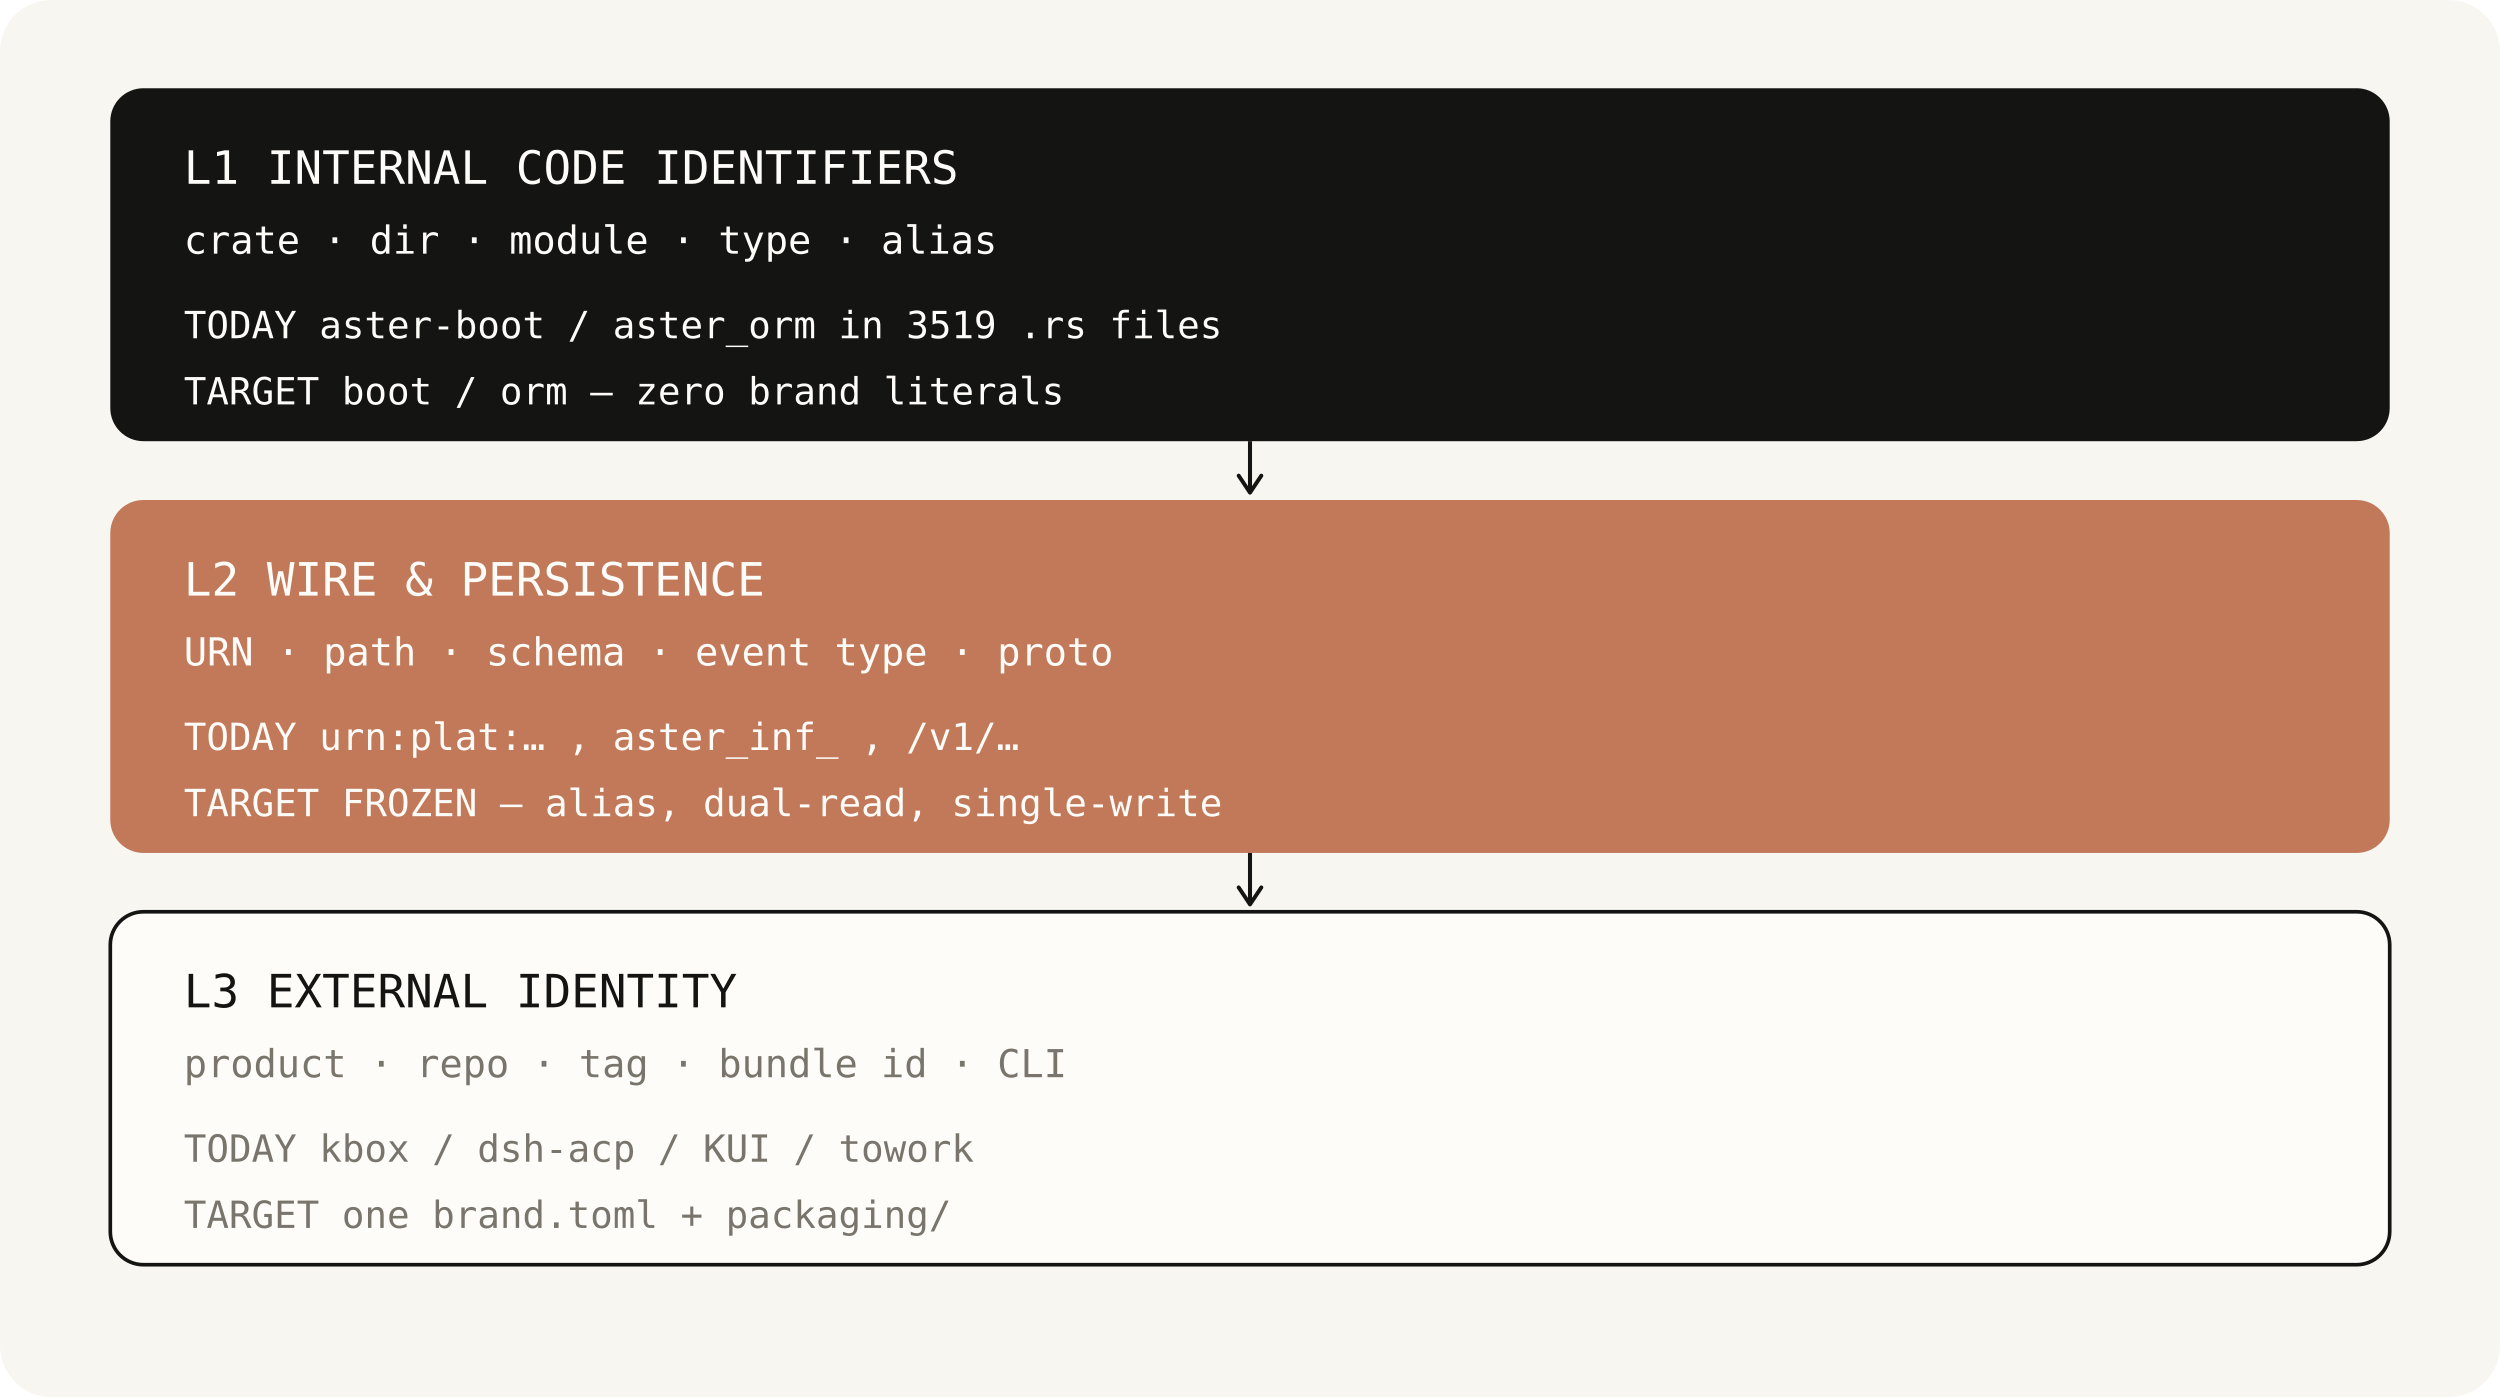
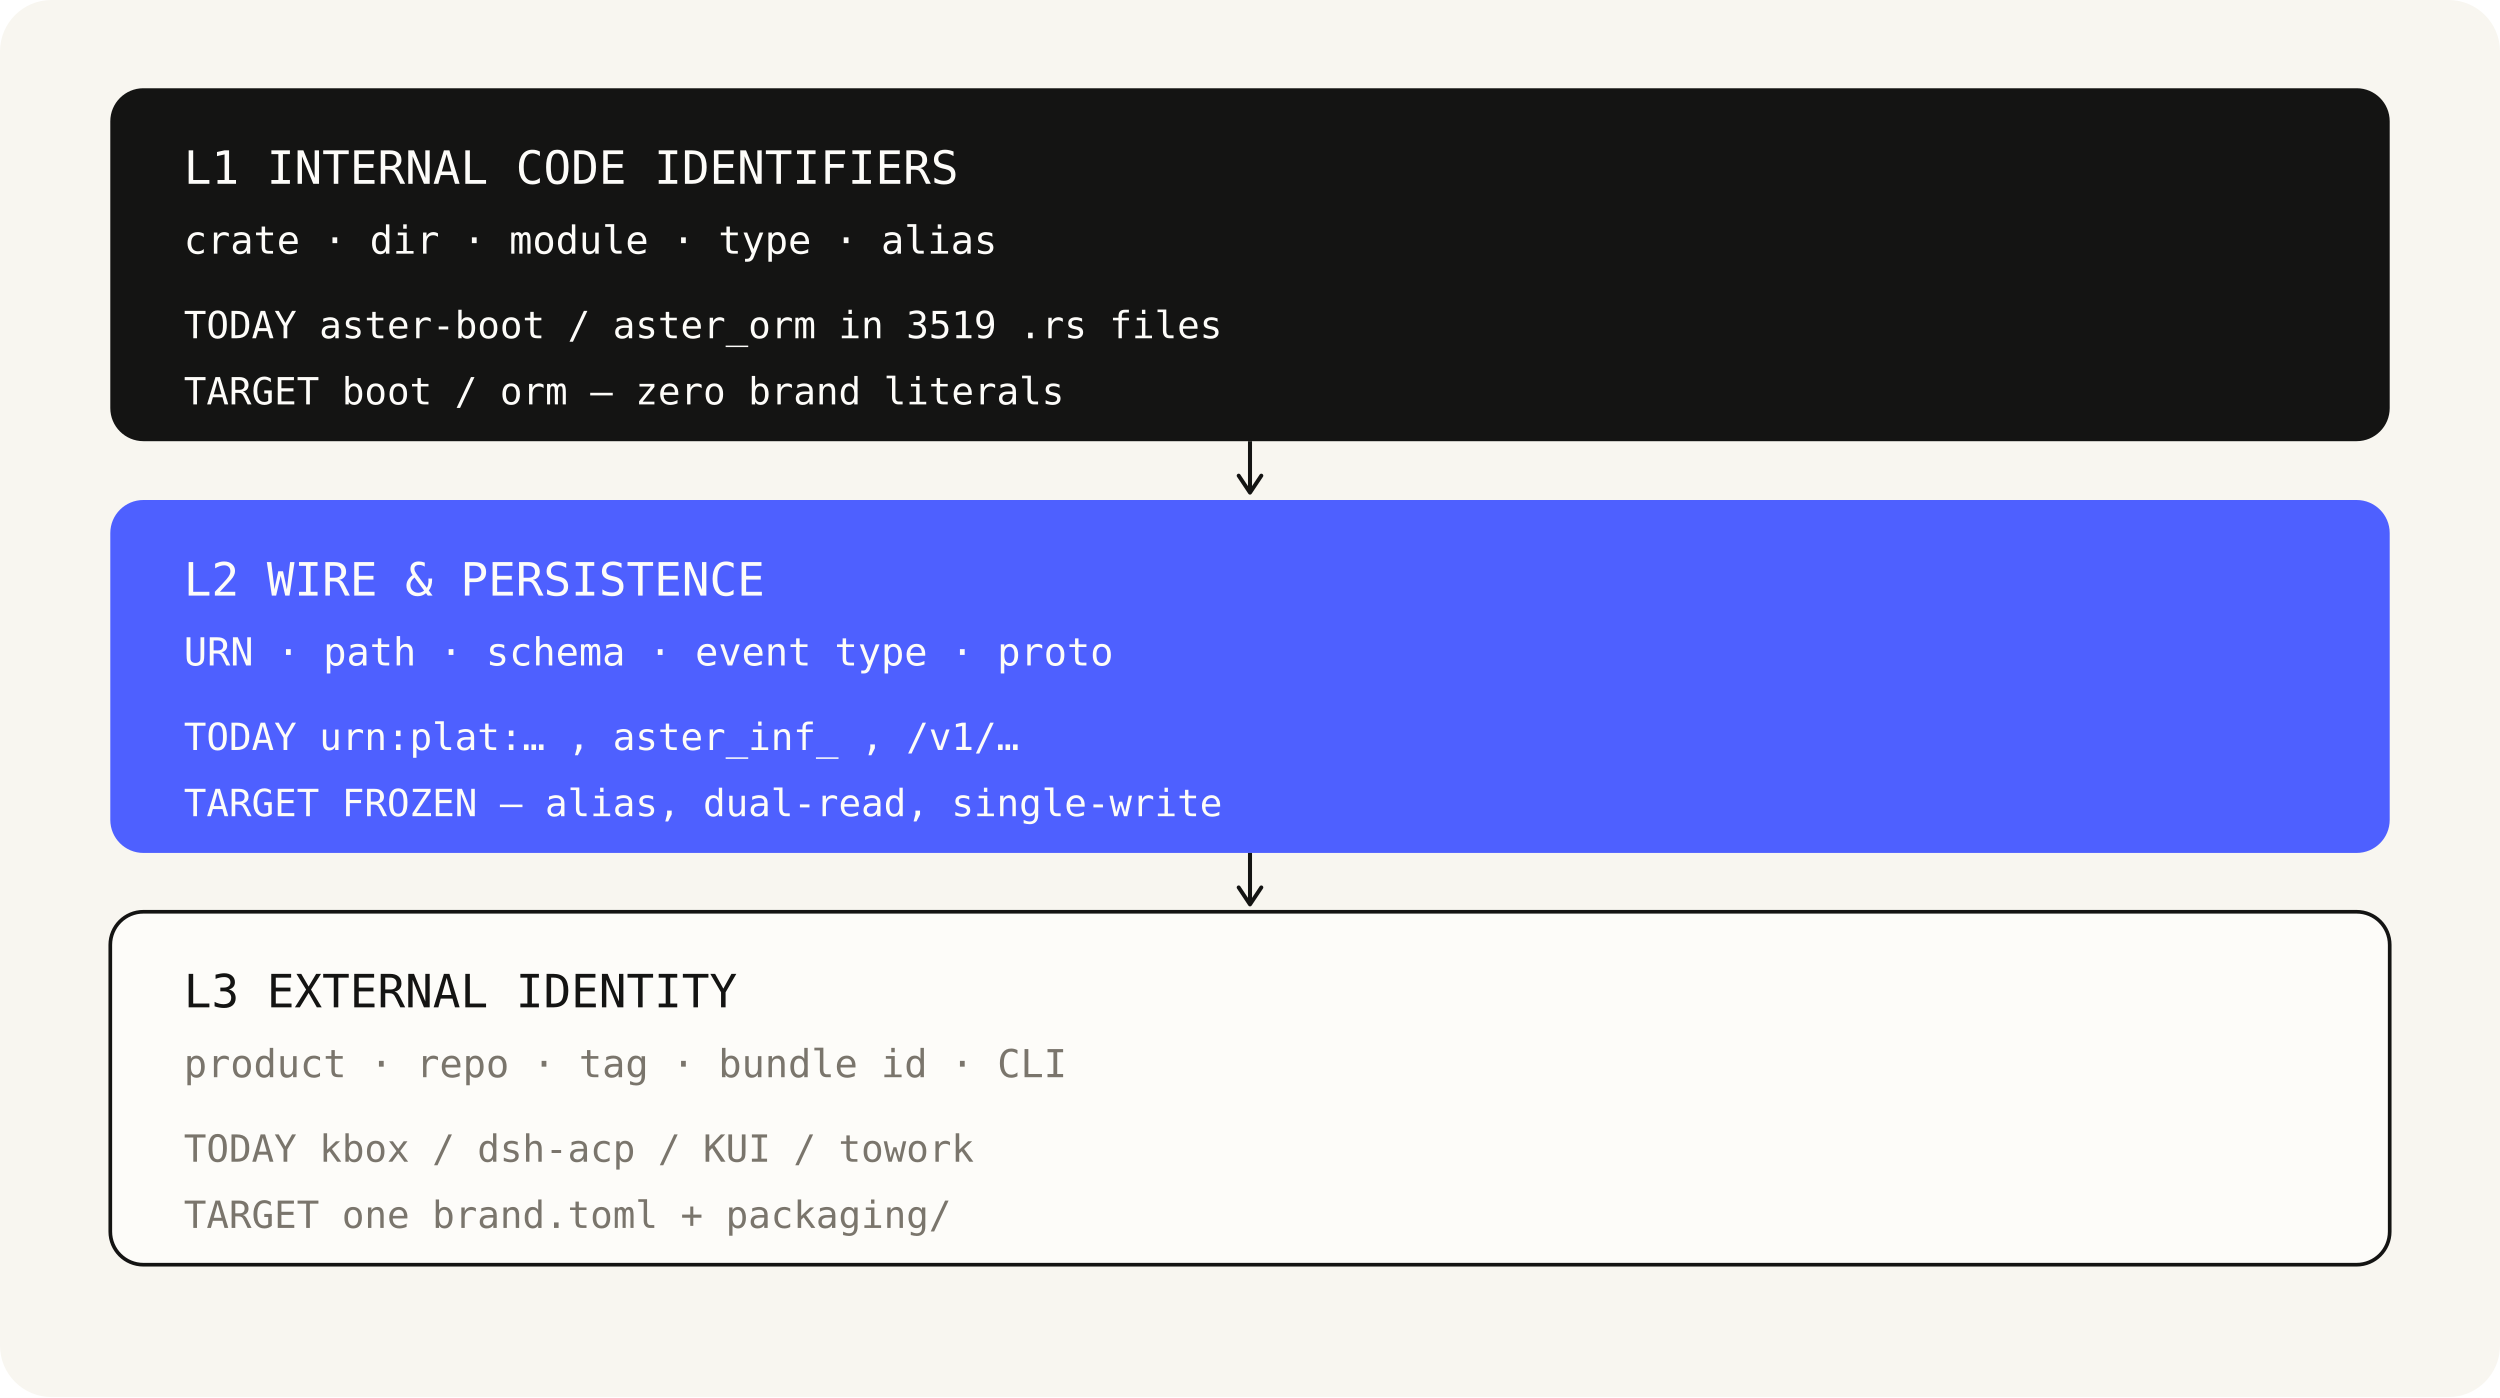
<svg xmlns="http://www.w3.org/2000/svg" viewBox="0 0 680 380" width="680" height="380" role="img">
  <defs>
    <marker id="nA" viewBox="0 0 10 10" refX="8" refY="5" markerWidth="7" markerHeight="7" orient="auto-start-reverse">
      <path d="M2 1L8 5L2 9" fill="none" stroke="#141413" stroke-width="1.4" stroke-linecap="round" stroke-linejoin="round" />
    </marker>
  </defs>
  <rect x="0" y="0" width="680" height="380" rx="14" fill="#F8F6F0" />
  <g font-family="Menlo, SFMono-Regular, Consolas, monospace">
    <rect x="30" y="24" width="620" height="96" rx="9" fill="#141413" />
    <text x="50" y="50" font-size="12.5" fill="#FDFCF9" text-anchor="start">L1  INTERNAL CODE IDENTIFIERS</text>
    <text x="50" y="69" font-size="10.5" fill="#FDFCF9" text-anchor="start">crate · dir · module · type · alias</text>
    <text x="50" y="92" font-size="10.2" fill="#FDFCF9" text-anchor="start">TODAY  aster-boot / aster_orm in 3519 .rs files</text>
    <text x="50" y="110" font-size="10.2" fill="#FDFCF9" text-anchor="start">TARGET  boot / orm — zero brand literals</text>
    <path d="M340 120 L340 134" fill="none" stroke="#141413" stroke-width="1.1" marker-end="url(#nA)" />
-     <rect x="30" y="136" width="620" height="96" rx="9" fill="#C2795A" />
+     <rect x="30" y="136" width="620" height="96" rx="9" fill="#4E60FF" />
    <text x="50" y="162" font-size="12.5" fill="#FDFCF9" text-anchor="start">L2  WIRE &amp; PERSISTENCE</text>
    <text x="50" y="181" font-size="10.5" fill="#FDFCF9" text-anchor="start">URN · path · schema · event type · proto</text>
    <text x="50" y="204" font-size="10.2" fill="#FDFCF9" text-anchor="start">TODAY  urn:plat:… , aster_inf_ , /v1/…</text>
    <text x="50" y="222" font-size="10.2" fill="#FDFCF9" text-anchor="start">TARGET  FROZEN — alias, dual-read, single-write</text>
    <path d="M340 232 L340 246" fill="none" stroke="#141413" stroke-width="1.1" marker-end="url(#nA)" />
    <rect x="30" y="248" width="620" height="96" rx="9" fill="#FDFCF9" stroke="#141413" stroke-width="1" />
    <text x="50" y="274" font-size="12.5" fill="#141413" text-anchor="start">L3  EXTERNAL IDENTITY</text>
    <text x="50" y="293" font-size="10.5" fill="#7A756C" text-anchor="start">product · repo · tag · bundle id · CLI</text>
    <text x="50" y="316" font-size="10.2" fill="#7A756C" text-anchor="start">TODAY  kbox / dsh-acp / KUI / towork</text>
    <text x="50" y="334" font-size="10.2" fill="#7A756C" text-anchor="start">TARGET  one brand.toml + packaging/</text>
  </g>
</svg>
